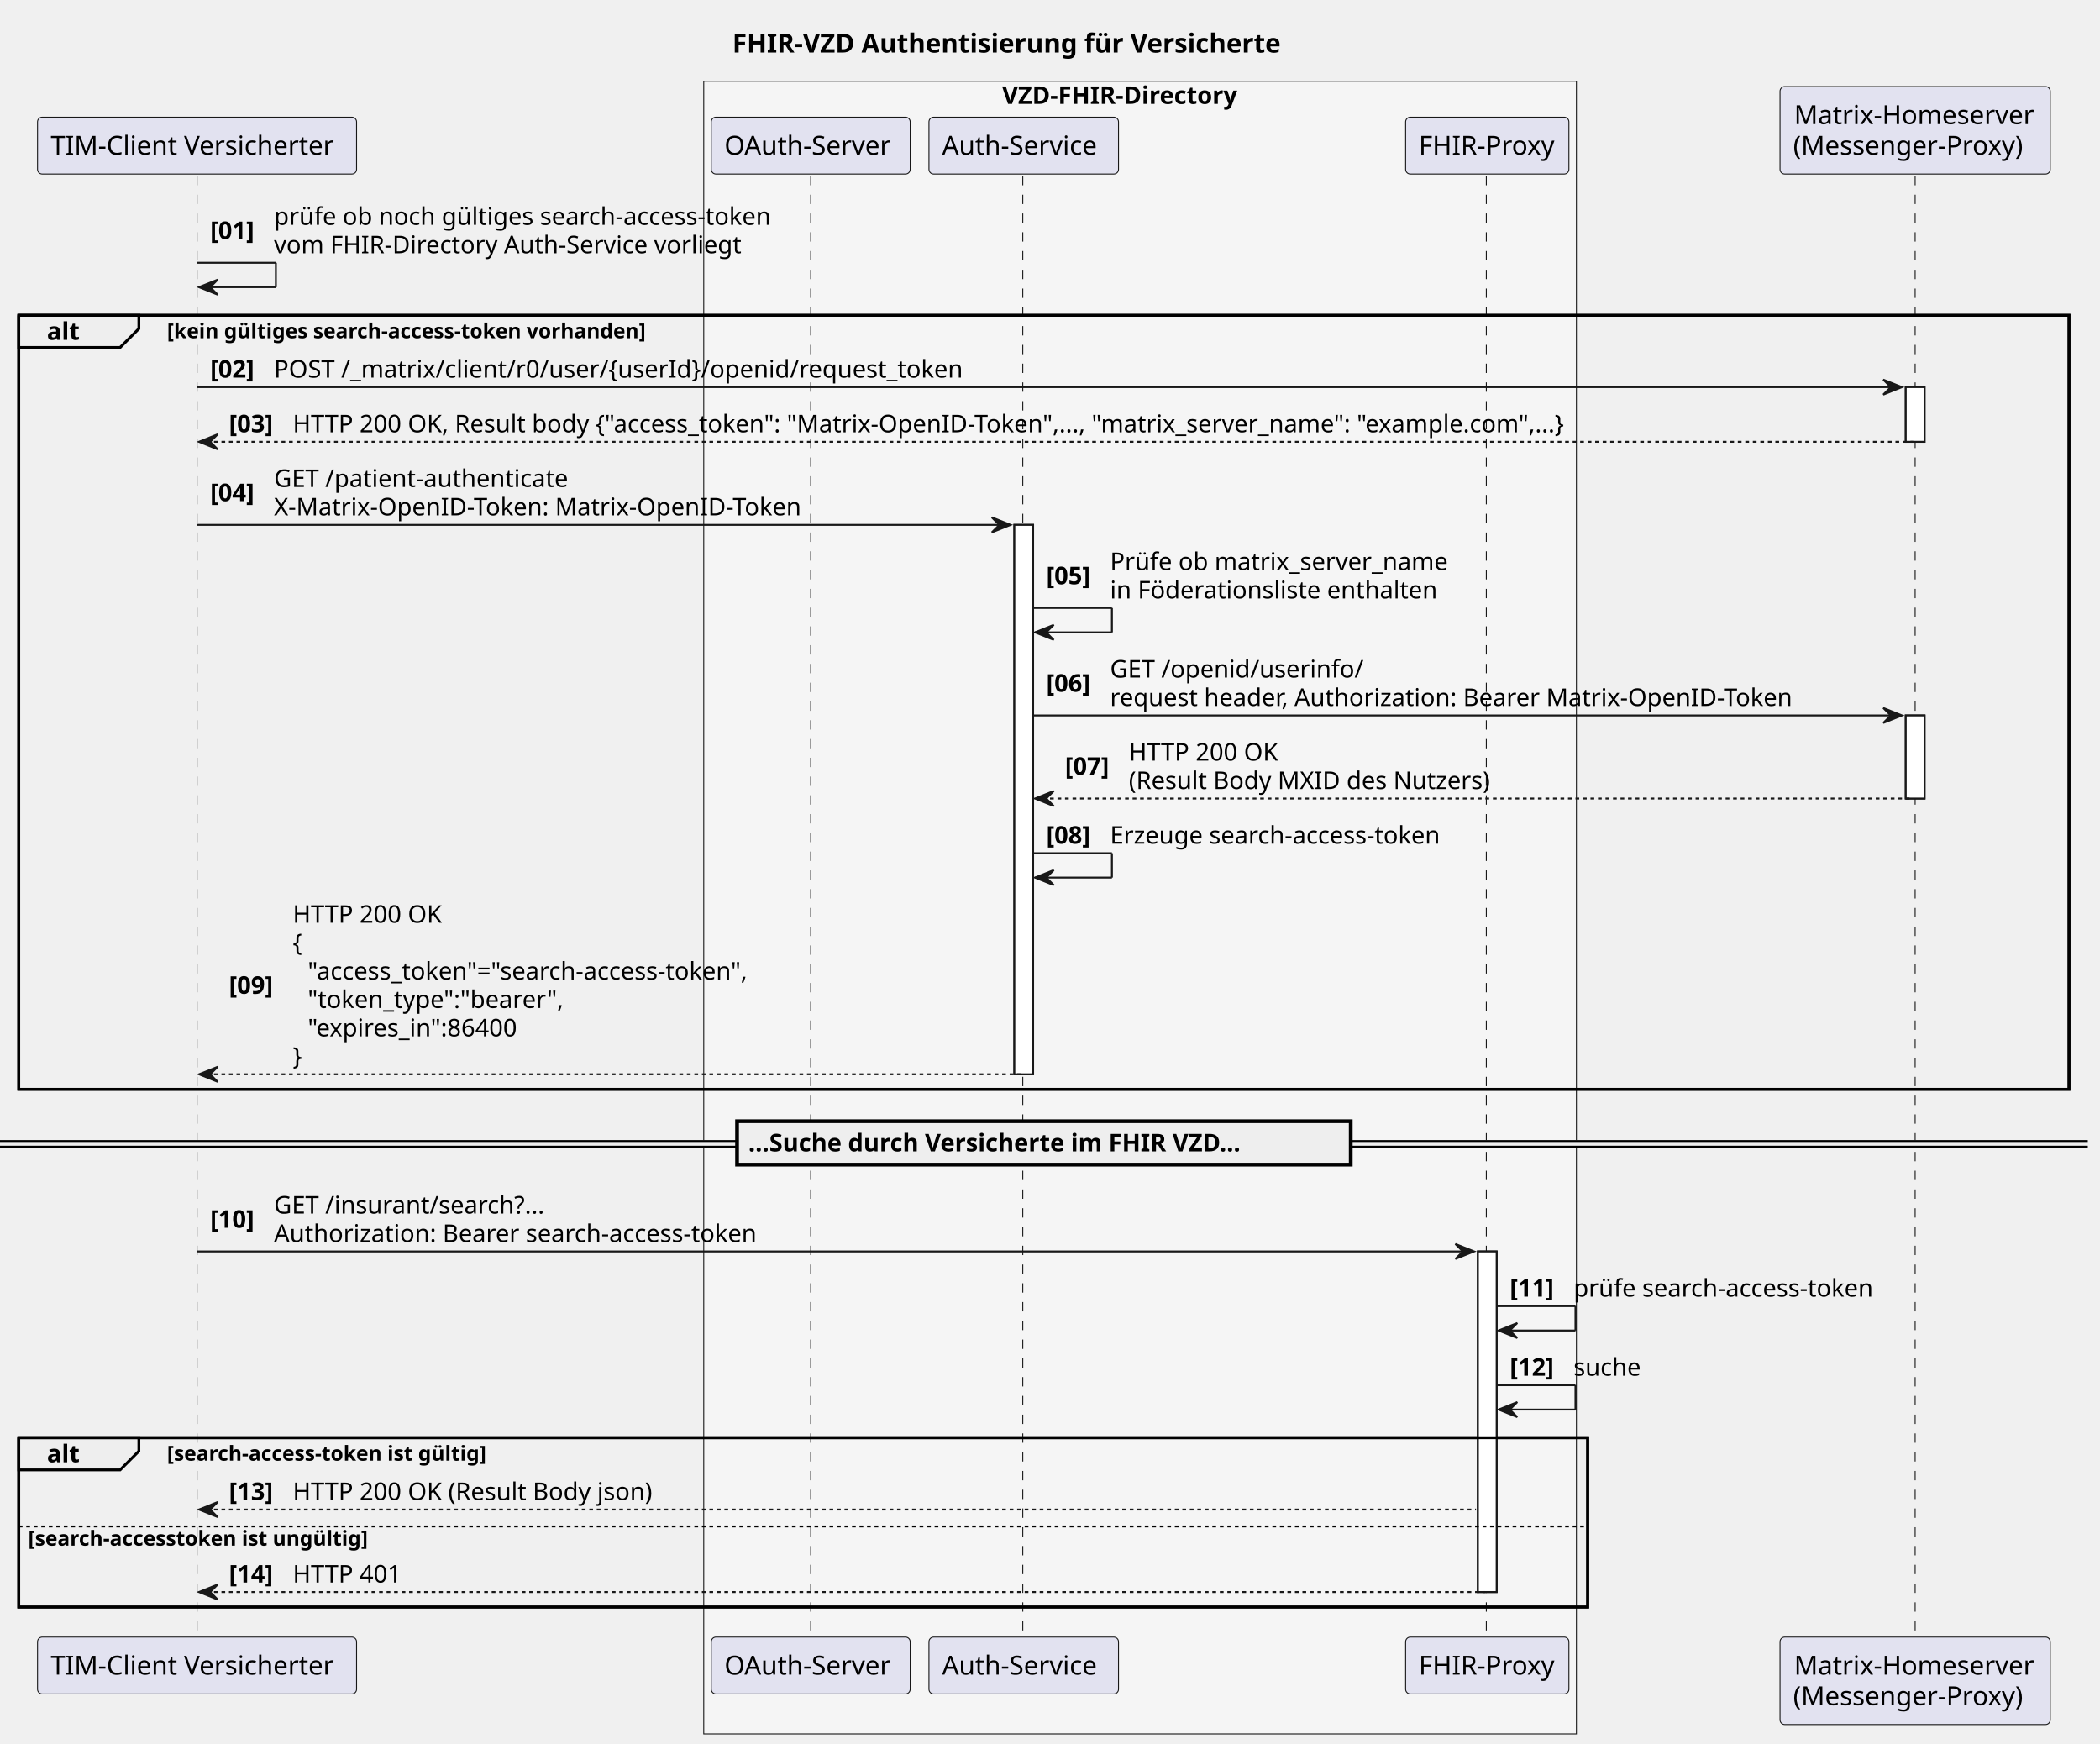
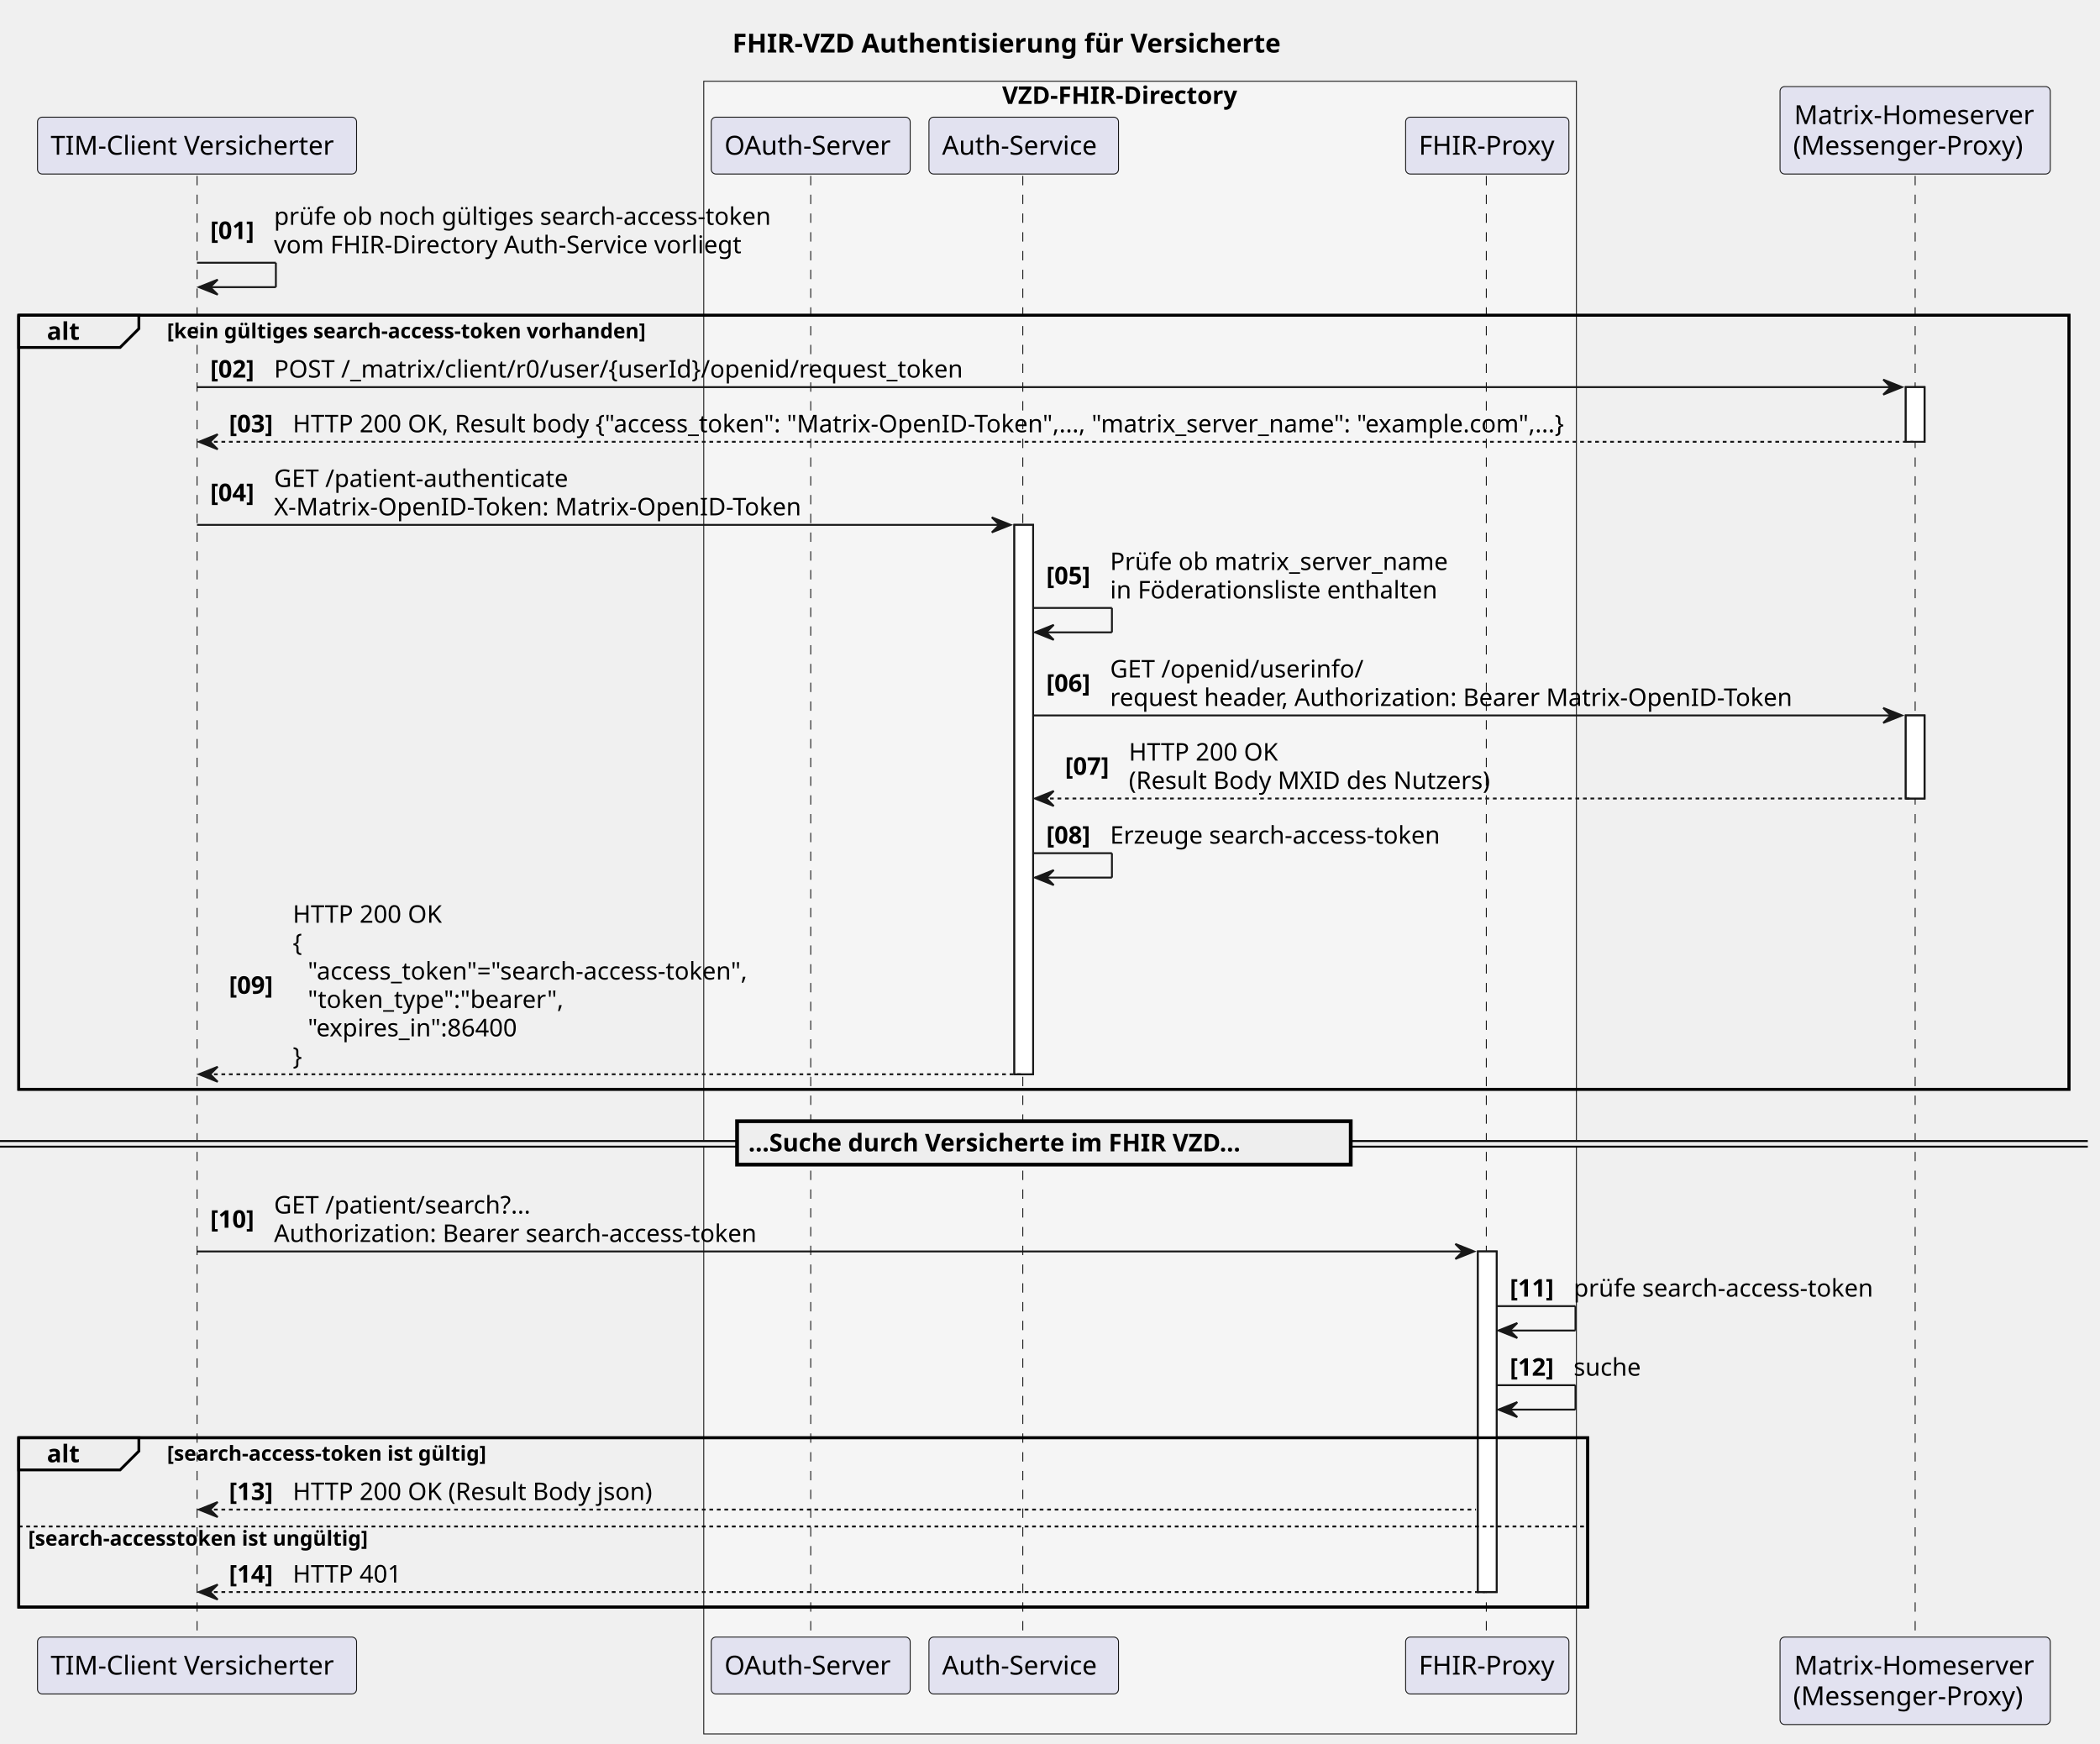
<svg xmlns="http://www.w3.org/2000/svg" contentStyleType="text/css" height="929px" preserveAspectRatio="none" style="width:1119px;height:929px;background:#FFFFFF;" version="1.1" viewBox="0 0 1119 929" width="1119px" zoomAndPan="magnify">
  <defs />
  <g>
    <text fill="#000000" font-family="sans-serif" font-size="14" font-weight="bold" lengthAdjust="spacing" textLength="331" x="390.25" y="27.995">FHIR-VZD Authentisierung für Versicherte</text>
    <rect fill="#F5F5F5" height="880.547" style="stroke:#181818;stroke-width:0.5;" width="465" x="375" y="43.297" />
    <text fill="#000000" font-family="sans-serif" font-size="13" font-weight="bold" lengthAdjust="spacing" textLength="142" x="534" y="55.364">VZD-FHIR-Directory</text>
    <rect fill="#FFFFFF" height="292.727" style="stroke:#181818;stroke-width:1.0;" width="10" x="540.5" y="279.656" />
    <rect fill="#FFFFFF" height="181.469" style="stroke:#181818;stroke-width:1.0;" width="10" x="787.5" y="666.781" />
    <rect fill="#FFFFFF" height="29.133" style="stroke:#181818;stroke-width:1.0;" width="10" x="1015.5" y="206.258" />
    <rect fill="#FFFFFF" height="44.266" style="stroke:#181818;stroke-width:1.0;" width="10" x="1015.5" y="381.188" />
    <rect fill="none" height="412.391" style="stroke:#000000;stroke-width:1.5;" width="1092.5" x="10" y="167.992" />
    <rect fill="none" height="90.203" style="stroke:#000000;stroke-width:1.5;" width="836" x="10" y="766.047" />
    <line style="stroke:#181818;stroke-width:0.5;stroke-dasharray:5.0,5.0;" x1="105" x2="105" y1="93.727" y2="873.25" />
    <line style="stroke:#181818;stroke-width:0.5;stroke-dasharray:5.0,5.0;" x1="432" x2="432" y1="93.727" y2="873.25" />
    <line style="stroke:#181818;stroke-width:0.5;stroke-dasharray:5.0,5.0;" x1="545" x2="545" y1="93.727" y2="873.25" />
    <line style="stroke:#181818;stroke-width:0.5;stroke-dasharray:5.0,5.0;" x1="792" x2="792" y1="93.727" y2="873.25" />
    <line style="stroke:#181818;stroke-width:0.5;stroke-dasharray:5.0,5.0;" x1="1020.5" x2="1020.5" y1="93.727" y2="873.25" />
    <rect fill="#E2E2F0" height="30.297" rx="2.5" ry="2.5" style="stroke:#181818;stroke-width:0.5;" width="170" x="20" y="62.43" />
    <text fill="#000000" font-family="sans-serif" font-size="14" lengthAdjust="spacing" textLength="156" x="27" y="82.425">TIM-Client Versicherter</text>
    <rect fill="#E2E2F0" height="30.297" rx="2.5" ry="2.5" style="stroke:#181818;stroke-width:0.5;" width="170" x="20" y="872.25" />
    <text fill="#000000" font-family="sans-serif" font-size="14" lengthAdjust="spacing" textLength="156" x="27" y="892.245">TIM-Client Versicherter</text>
    <rect fill="#E2E2F0" height="30.297" rx="2.5" ry="2.5" style="stroke:#181818;stroke-width:0.5;" width="106" x="379" y="62.43" />
    <text fill="#000000" font-family="sans-serif" font-size="14" lengthAdjust="spacing" textLength="92" x="386" y="82.425">OAuth-Server</text>
    <rect fill="#E2E2F0" height="30.297" rx="2.5" ry="2.5" style="stroke:#181818;stroke-width:0.5;" width="106" x="379" y="872.25" />
    <text fill="#000000" font-family="sans-serif" font-size="14" lengthAdjust="spacing" textLength="92" x="386" y="892.245">OAuth-Server</text>
    <rect fill="#E2E2F0" height="30.297" rx="2.5" ry="2.5" style="stroke:#181818;stroke-width:0.5;" width="101" x="495" y="62.43" />
    <text fill="#000000" font-family="sans-serif" font-size="14" lengthAdjust="spacing" textLength="87" x="502" y="82.425">Auth-Service</text>
    <rect fill="#E2E2F0" height="30.297" rx="2.5" ry="2.5" style="stroke:#181818;stroke-width:0.5;" width="101" x="495" y="872.25" />
    <text fill="#000000" font-family="sans-serif" font-size="14" lengthAdjust="spacing" textLength="87" x="502" y="892.245">Auth-Service</text>
    <rect fill="#E2E2F0" height="30.297" rx="2.5" ry="2.5" style="stroke:#181818;stroke-width:0.5;" width="87" x="749" y="62.43" />
    <text fill="#000000" font-family="sans-serif" font-size="14" lengthAdjust="spacing" textLength="73" x="756" y="82.425">FHIR-Proxy</text>
    <rect fill="#E2E2F0" height="30.297" rx="2.5" ry="2.5" style="stroke:#181818;stroke-width:0.5;" width="87" x="749" y="872.25" />
    <text fill="#000000" font-family="sans-serif" font-size="14" lengthAdjust="spacing" textLength="73" x="756" y="892.245">FHIR-Proxy</text>
    <rect fill="#E2E2F0" height="46.594" rx="2.5" ry="2.5" style="stroke:#181818;stroke-width:0.5;" width="144" x="948.5" y="46.133" />
    <text fill="#000000" font-family="sans-serif" font-size="14" lengthAdjust="spacing" textLength="129" x="956" y="66.128">Matrix-Homeserver</text>
    <text fill="#000000" font-family="sans-serif" font-size="14" lengthAdjust="spacing" textLength="130" x="955.5" y="82.425">(Messenger-Proxy)</text>
    <rect fill="#E2E2F0" height="46.594" rx="2.5" ry="2.5" style="stroke:#181818;stroke-width:0.5;" width="144" x="948.5" y="872.25" />
    <text fill="#000000" font-family="sans-serif" font-size="14" lengthAdjust="spacing" textLength="129" x="956" y="892.245">Matrix-Homeserver</text>
    <text fill="#000000" font-family="sans-serif" font-size="14" lengthAdjust="spacing" textLength="130" x="955.5" y="908.542">(Messenger-Proxy)</text>
    <rect fill="#FFFFFF" height="292.727" style="stroke:#181818;stroke-width:1.0;" width="10" x="540.5" y="279.656" />
    <rect fill="#FFFFFF" height="181.469" style="stroke:#181818;stroke-width:1.0;" width="10" x="787.5" y="666.781" />
    <rect fill="#FFFFFF" height="29.133" style="stroke:#181818;stroke-width:1.0;" width="10" x="1015.5" y="206.258" />
    <rect fill="#FFFFFF" height="44.266" style="stroke:#181818;stroke-width:1.0;" width="10" x="1015.5" y="381.188" />
    <line style="stroke:#181818;stroke-width:1.0;" x1="105" x2="147" y1="139.992" y2="139.992" />
    <line style="stroke:#181818;stroke-width:1.0;" x1="147" x2="147" y1="139.992" y2="152.992" />
    <line style="stroke:#181818;stroke-width:1.0;" x1="106" x2="147" y1="152.992" y2="152.992" />
    <polygon fill="#181818" points="116,148.992,106,152.992,116,156.992,112,152.992" style="stroke:#181818;stroke-width:1.0;" />
    <text fill="#000000" font-family="sans-serif" font-size="13" font-weight="bold" lengthAdjust="spacing" textLength="30" x="112" y="127.36">[01]</text>
    <text fill="#000000" font-family="sans-serif" font-size="13" lengthAdjust="spacing" textLength="279" x="146" y="119.793">prüfe ob noch gültiges search-access-token</text>
    <text fill="#000000" font-family="sans-serif" font-size="13" lengthAdjust="spacing" textLength="260" x="146" y="134.926">vom FHIR-Directory Auth-Service vorliegt</text>
    <path d="M10,167.992 L74,167.992 L74,175.125 L64,185.125 L10,185.125 L10,167.992 " fill="#EEEEEE" style="stroke:#000000;stroke-width:1.5;" />
    <rect fill="none" height="412.391" style="stroke:#000000;stroke-width:1.5;" width="1092.5" x="10" y="167.992" />
    <text fill="#000000" font-family="sans-serif" font-size="13" font-weight="bold" lengthAdjust="spacing" textLength="19" x="25" y="181.059">alt</text>
    <text fill="#000000" font-family="sans-serif" font-size="11" font-weight="bold" lengthAdjust="spacing" textLength="302" x="89" y="180.203">[kein gültiges search-access-token vorhanden]</text>
    <polygon fill="#181818" points="1003.5,202.258,1013.5,206.258,1003.5,210.258,1007.5,206.258" style="stroke:#181818;stroke-width:1.0;" />
    <line style="stroke:#181818;stroke-width:1.0;" x1="105" x2="1009.5" y1="206.258" y2="206.258" />
    <text fill="#000000" font-family="sans-serif" font-size="13" font-weight="bold" lengthAdjust="spacing" textLength="30" x="112" y="201.192">[02]</text>
    <text fill="#000000" font-family="sans-serif" font-size="13" lengthAdjust="spacing" textLength="379" x="146" y="201.192">POST /_matrix/client/r0/user/{userId}/openid/request_token</text>
    <polygon fill="#181818" points="116,231.391,106,235.391,116,239.391,112,235.391" style="stroke:#181818;stroke-width:1.0;" />
    <line style="stroke:#181818;stroke-width:1.0;stroke-dasharray:2.0,2.0;" x1="110" x2="1019.5" y1="235.391" y2="235.391" />
    <text fill="#000000" font-family="sans-serif" font-size="13" font-weight="bold" lengthAdjust="spacing" textLength="30" x="122" y="230.325">[03]</text>
    <text fill="#000000" font-family="sans-serif" font-size="13" lengthAdjust="spacing" textLength="720" x="156" y="230.325">HTTP 200 OK, Result body {"access_token": "Matrix-OpenID-Token",..., "matrix_server_name": "example.com",...}</text>
    <polygon fill="#181818" points="528.5,275.656,538.5,279.656,528.5,283.656,532.5,279.656" style="stroke:#181818;stroke-width:1.0;" />
    <line style="stroke:#181818;stroke-width:1.0;" x1="105" x2="534.5" y1="279.656" y2="279.656" />
    <text fill="#000000" font-family="sans-serif" font-size="13" font-weight="bold" lengthAdjust="spacing" textLength="30" x="112" y="267.024">[04]</text>
    <text fill="#000000" font-family="sans-serif" font-size="13" lengthAdjust="spacing" textLength="164" x="146" y="259.457">GET /patient-authenticate</text>
    <text fill="#000000" font-family="sans-serif" font-size="13" lengthAdjust="spacing" textLength="289" x="146" y="274.59">X-Matrix-OpenID-Token: Matrix-OpenID-Token</text>
    <line style="stroke:#181818;stroke-width:1.0;" x1="550.5" x2="592.5" y1="323.922" y2="323.922" />
    <line style="stroke:#181818;stroke-width:1.0;" x1="592.5" x2="592.5" y1="323.922" y2="336.922" />
    <line style="stroke:#181818;stroke-width:1.0;" x1="551.5" x2="592.5" y1="336.922" y2="336.922" />
    <polygon fill="#181818" points="561.5,332.922,551.5,336.922,561.5,340.922,557.5,336.922" style="stroke:#181818;stroke-width:1.0;" />
    <text fill="#000000" font-family="sans-serif" font-size="13" font-weight="bold" lengthAdjust="spacing" textLength="30" x="557.5" y="311.29">[05]</text>
    <text fill="#000000" font-family="sans-serif" font-size="13" lengthAdjust="spacing" textLength="189" x="591.5" y="303.723">Prüfe ob matrix_server_name</text>
    <text fill="#000000" font-family="sans-serif" font-size="13" lengthAdjust="spacing" textLength="181" x="591.5" y="318.856">in Föderationsliste enthalten</text>
    <polygon fill="#181818" points="1003.5,377.188,1013.5,381.188,1003.5,385.188,1007.5,381.188" style="stroke:#181818;stroke-width:1.0;" />
    <line style="stroke:#181818;stroke-width:1.0;" x1="550.5" x2="1009.5" y1="381.188" y2="381.188" />
    <text fill="#000000" font-family="sans-serif" font-size="13" font-weight="bold" lengthAdjust="spacing" textLength="30" x="557.5" y="368.555">[06]</text>
    <text fill="#000000" font-family="sans-serif" font-size="13" lengthAdjust="spacing" textLength="135" x="591.5" y="360.989">GET /openid/userinfo/</text>
    <text fill="#000000" font-family="sans-serif" font-size="13" lengthAdjust="spacing" textLength="380" x="591.5" y="376.122">request header, Authorization: Bearer Matrix-OpenID-Token</text>
    <polygon fill="#181818" points="561.5,421.453,551.5,425.453,561.5,429.453,557.5,425.453" style="stroke:#181818;stroke-width:1.0;" />
    <line style="stroke:#181818;stroke-width:1.0;stroke-dasharray:2.0,2.0;" x1="555.5" x2="1019.5" y1="425.453" y2="425.453" />
    <text fill="#000000" font-family="sans-serif" font-size="13" font-weight="bold" lengthAdjust="spacing" textLength="30" x="567.5" y="412.821">[07]</text>
    <text fill="#000000" font-family="sans-serif" font-size="13" lengthAdjust="spacing" textLength="82" x="601.5" y="405.254">HTTP 200 OK</text>
    <text fill="#000000" font-family="sans-serif" font-size="13" lengthAdjust="spacing" textLength="202" x="601.5" y="420.387">(Result Body MXID des Nutzers)</text>
    <line style="stroke:#181818;stroke-width:1.0;" x1="550.5" x2="592.5" y1="454.586" y2="454.586" />
    <line style="stroke:#181818;stroke-width:1.0;" x1="592.5" x2="592.5" y1="454.586" y2="467.586" />
    <line style="stroke:#181818;stroke-width:1.0;" x1="551.5" x2="592.5" y1="467.586" y2="467.586" />
    <polygon fill="#181818" points="561.5,463.586,551.5,467.586,561.5,471.586,557.5,467.586" style="stroke:#181818;stroke-width:1.0;" />
    <text fill="#000000" font-family="sans-serif" font-size="13" font-weight="bold" lengthAdjust="spacing" textLength="30" x="557.5" y="449.52">[08]</text>
    <text fill="#000000" font-family="sans-serif" font-size="13" lengthAdjust="spacing" textLength="189" x="591.5" y="449.52">Erzeuge search-access-token</text>
    <polygon fill="#181818" points="116,568.383,106,572.383,116,576.383,112,572.383" style="stroke:#181818;stroke-width:1.0;" />
    <line style="stroke:#181818;stroke-width:1.0;stroke-dasharray:2.0,2.0;" x1="110" x2="544.5" y1="572.383" y2="572.383" />
    <text fill="#000000" font-family="sans-serif" font-size="13" font-weight="bold" lengthAdjust="spacing" textLength="30" x="122" y="529.485">[09]</text>
    <text fill="#000000" font-family="sans-serif" font-size="13" lengthAdjust="spacing" textLength="82" x="156" y="491.653">HTTP 200 OK</text>
    <text fill="#000000" font-family="sans-serif" font-size="13" lengthAdjust="spacing" textLength="8" x="156" y="506.786">{</text>
    <text fill="#000000" font-family="sans-serif" font-size="13" lengthAdjust="spacing" textLength="255" x="164" y="521.918">"access_token"="search-access-token",</text>
    <text fill="#000000" font-family="sans-serif" font-size="13" lengthAdjust="spacing" textLength="141" x="164" y="537.051">"token_type":"bearer",</text>
    <text fill="#000000" font-family="sans-serif" font-size="13" lengthAdjust="spacing" textLength="118" x="164" y="552.184">"expires_in":86400</text>
    <text fill="#000000" font-family="sans-serif" font-size="13" lengthAdjust="spacing" textLength="8" x="156" y="567.317">}</text>
    <rect fill="#EEEEEE" height="3" style="stroke:#EEEEEE;stroke-width:1.0;" width="1112.5" x="0" y="607.949" />
    <line style="stroke:#000000;stroke-width:1.0;" x1="0" x2="1112.5" y1="607.949" y2="607.949" />
    <line style="stroke:#000000;stroke-width:1.0;" x1="0" x2="1112.5" y1="610.949" y2="610.949" />
    <rect fill="#EEEEEE" height="23.133" style="stroke:#000000;stroke-width:2.0;" width="327" x="392.75" y="597.383" />
    <text fill="#000000" font-family="sans-serif" font-size="13" font-weight="bold" lengthAdjust="spacing" textLength="308" x="398.75" y="613.45">...Suche durch Versicherte im FHIR VZD...</text>
    <polygon fill="#181818" points="775.5,662.781,785.5,666.781,775.5,670.781,779.5,666.781" style="stroke:#181818;stroke-width:1.0;" />
    <line style="stroke:#181818;stroke-width:1.0;" x1="105" x2="781.5" y1="666.781" y2="666.781" />
    <text fill="#000000" font-family="sans-serif" font-size="13" font-weight="bold" lengthAdjust="spacing" textLength="30" x="112" y="654.149">[10]</text>
-     <text fill="#000000" font-family="sans-serif" font-size="13" lengthAdjust="spacing" textLength="151" x="146" y="646.582">GET /insurant/search?...</text>
+     <text fill="#000000" font-family="sans-serif" font-size="13" lengthAdjust="spacing" textLength="144" x="146" y="646.582">GET /patient/search?...</text>
    <text fill="#000000" font-family="sans-serif" font-size="13" lengthAdjust="spacing" textLength="273" x="146" y="661.715">Authorization: Bearer search-access-token</text>
    <line style="stroke:#181818;stroke-width:1.0;" x1="797.5" x2="839.5" y1="695.914" y2="695.914" />
    <line style="stroke:#181818;stroke-width:1.0;" x1="839.5" x2="839.5" y1="695.914" y2="708.914" />
    <line style="stroke:#181818;stroke-width:1.0;" x1="798.5" x2="839.5" y1="708.914" y2="708.914" />
    <polygon fill="#181818" points="808.5,704.914,798.5,708.914,808.5,712.914,804.5,708.914" style="stroke:#181818;stroke-width:1.0;" />
    <text fill="#000000" font-family="sans-serif" font-size="13" font-weight="bold" lengthAdjust="spacing" textLength="30" x="804.5" y="690.848">[11]</text>
    <text fill="#000000" font-family="sans-serif" font-size="13" lengthAdjust="spacing" textLength="170" x="838.5" y="690.848">prüfe search-access-token</text>
    <line style="stroke:#181818;stroke-width:1.0;" x1="797.5" x2="839.5" y1="738.047" y2="738.047" />
    <line style="stroke:#181818;stroke-width:1.0;" x1="839.5" x2="839.5" y1="738.047" y2="751.047" />
    <line style="stroke:#181818;stroke-width:1.0;" x1="798.5" x2="839.5" y1="751.047" y2="751.047" />
    <polygon fill="#181818" points="808.5,747.047,798.5,751.047,808.5,755.047,804.5,751.047" style="stroke:#181818;stroke-width:1.0;" />
    <text fill="#000000" font-family="sans-serif" font-size="13" font-weight="bold" lengthAdjust="spacing" textLength="30" x="804.5" y="732.981">[12]</text>
    <text fill="#000000" font-family="sans-serif" font-size="13" lengthAdjust="spacing" textLength="38" x="838.5" y="732.981">suche</text>
    <path d="M10,766.047 L74,766.047 L74,773.18 L64,783.18 L10,783.18 L10,766.047 " fill="#EEEEEE" style="stroke:#000000;stroke-width:1.5;" />
    <rect fill="none" height="90.203" style="stroke:#000000;stroke-width:1.5;" width="836" x="10" y="766.047" />
    <text fill="#000000" font-family="sans-serif" font-size="13" font-weight="bold" lengthAdjust="spacing" textLength="19" x="25" y="779.114">alt</text>
    <text fill="#000000" font-family="sans-serif" font-size="11" font-weight="bold" lengthAdjust="spacing" textLength="204" x="89" y="778.257">[search-access-token ist gültig]</text>
    <polygon fill="#181818" points="116,800.312,106,804.312,116,808.312,112,804.312" style="stroke:#181818;stroke-width:1.0;" />
    <line style="stroke:#181818;stroke-width:1.0;stroke-dasharray:2.0,2.0;" x1="110" x2="786.5" y1="804.312" y2="804.312" />
    <text fill="#000000" font-family="sans-serif" font-size="13" font-weight="bold" lengthAdjust="spacing" textLength="30" x="122" y="799.247">[13]</text>
    <text fill="#000000" font-family="sans-serif" font-size="13" lengthAdjust="spacing" textLength="201" x="156" y="799.247">HTTP 200 OK (Result Body json)</text>
    <line style="stroke:#000000;stroke-width:1.0;stroke-dasharray:2.0,2.0;" x1="10" x2="846" y1="813.312" y2="813.312" />
    <text fill="#000000" font-family="sans-serif" font-size="11" font-weight="bold" lengthAdjust="spacing" textLength="215" x="15" y="823.523">[search-accesstoken ist ungültig]</text>
    <polygon fill="#181818" points="116,844.25,106,848.25,116,852.25,112,848.25" style="stroke:#181818;stroke-width:1.0;" />
    <line style="stroke:#181818;stroke-width:1.0;stroke-dasharray:2.0,2.0;" x1="110" x2="791.5" y1="848.25" y2="848.25" />
    <text fill="#000000" font-family="sans-serif" font-size="13" font-weight="bold" lengthAdjust="spacing" textLength="30" x="122" y="843.184">[14]</text>
    <text fill="#000000" font-family="sans-serif" font-size="13" lengthAdjust="spacing" textLength="60" x="156" y="843.184">HTTP 401</text>
  </g>
</svg>
